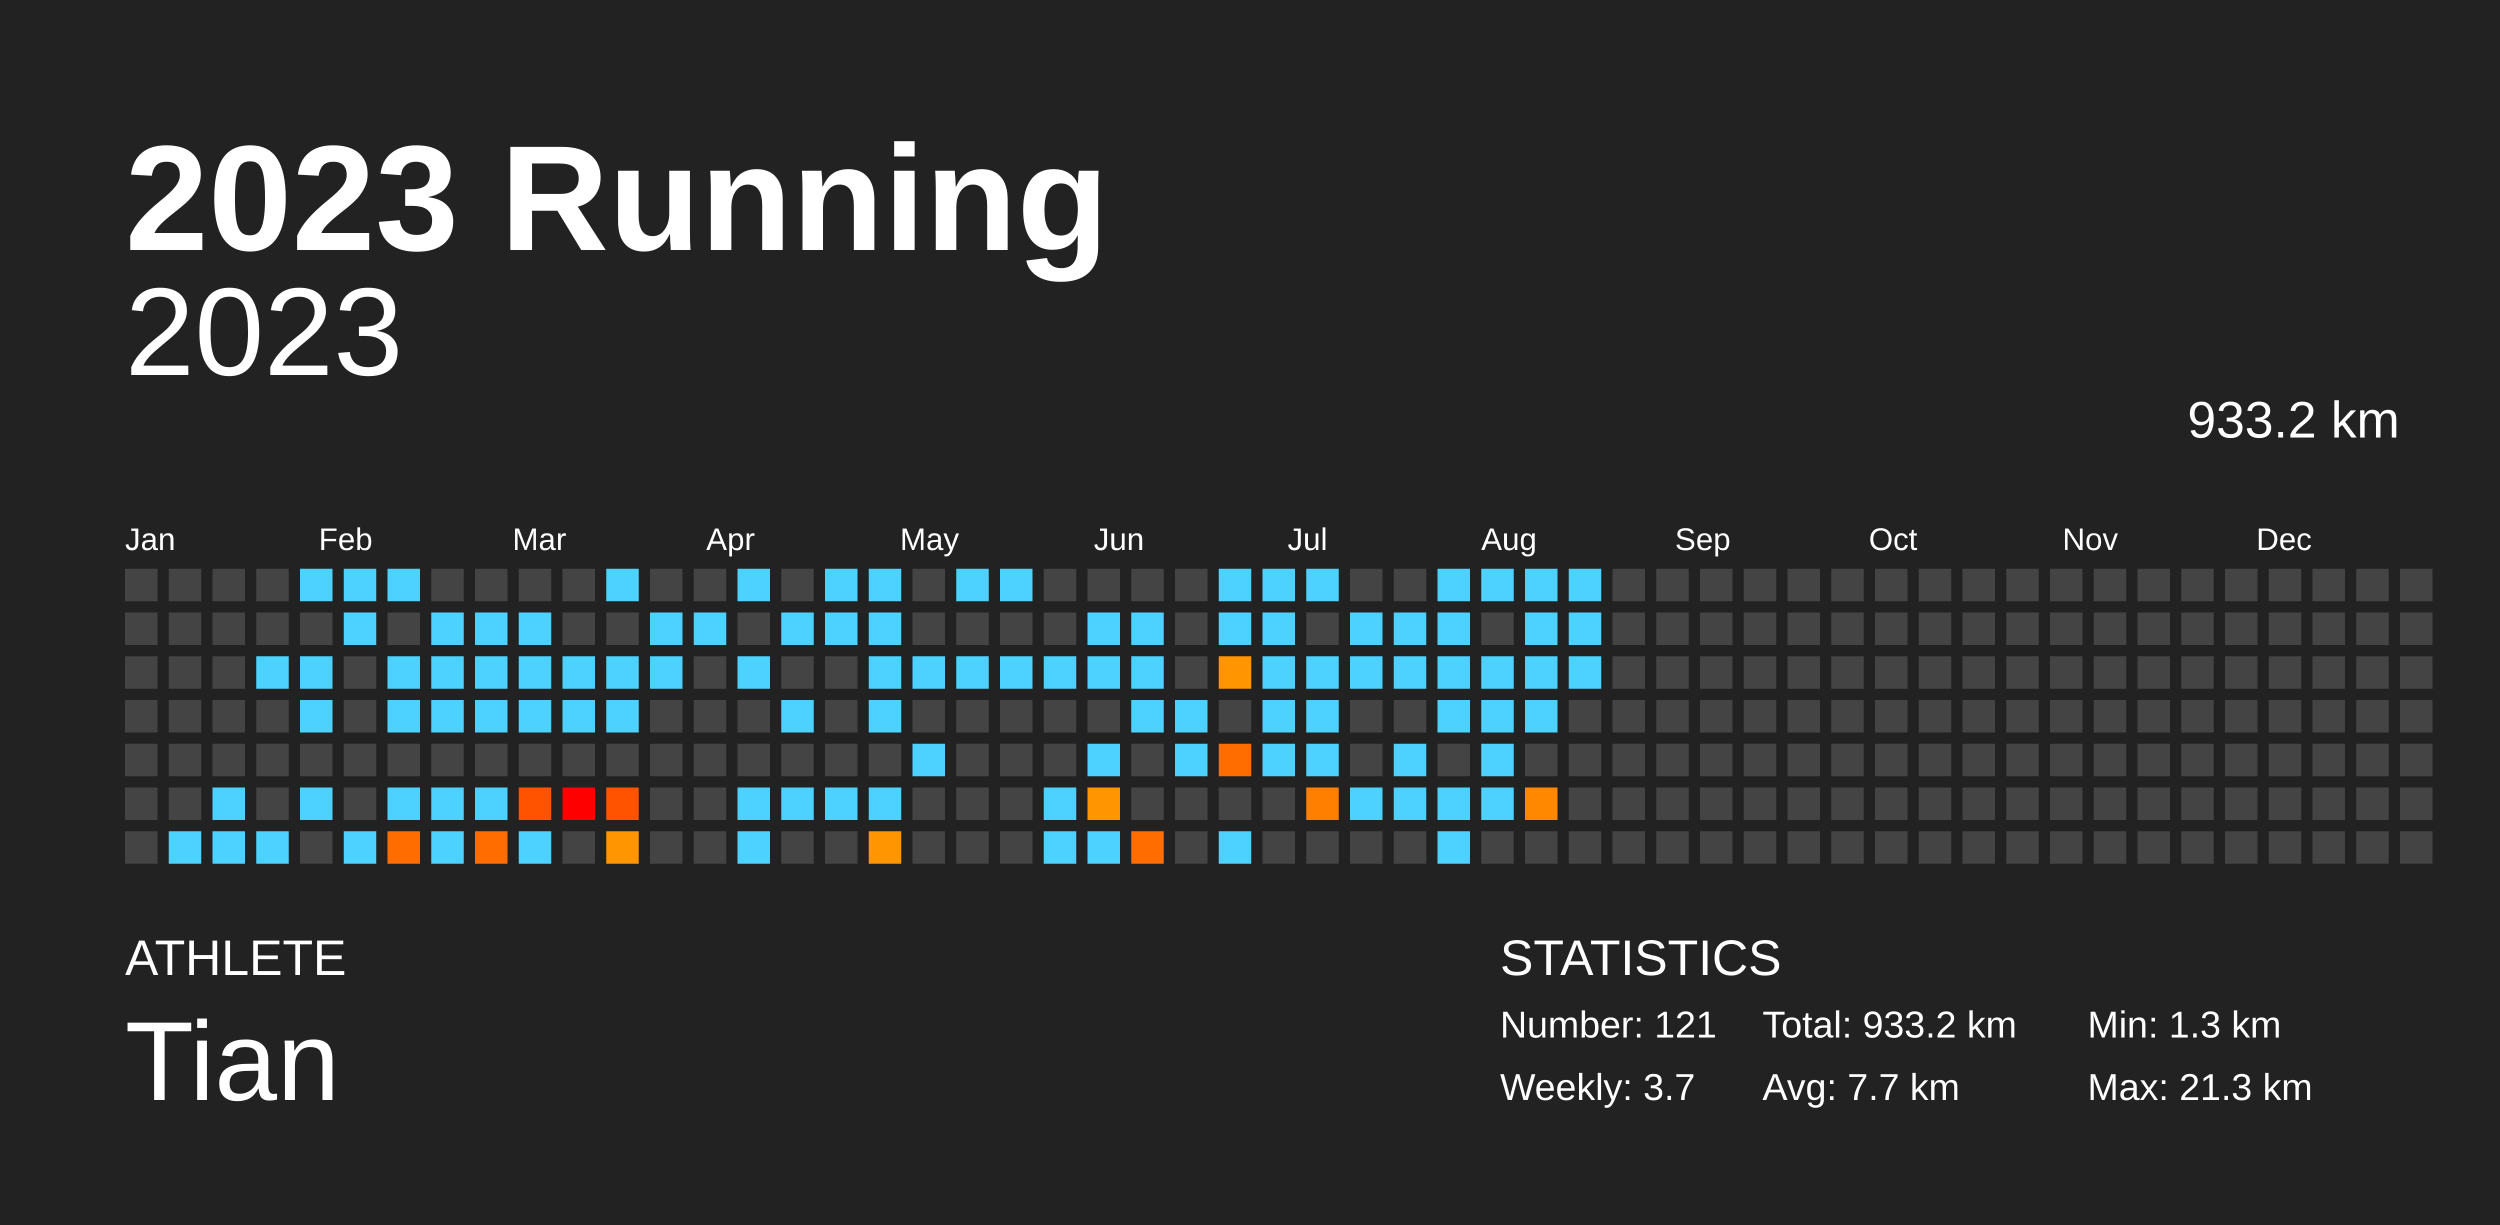
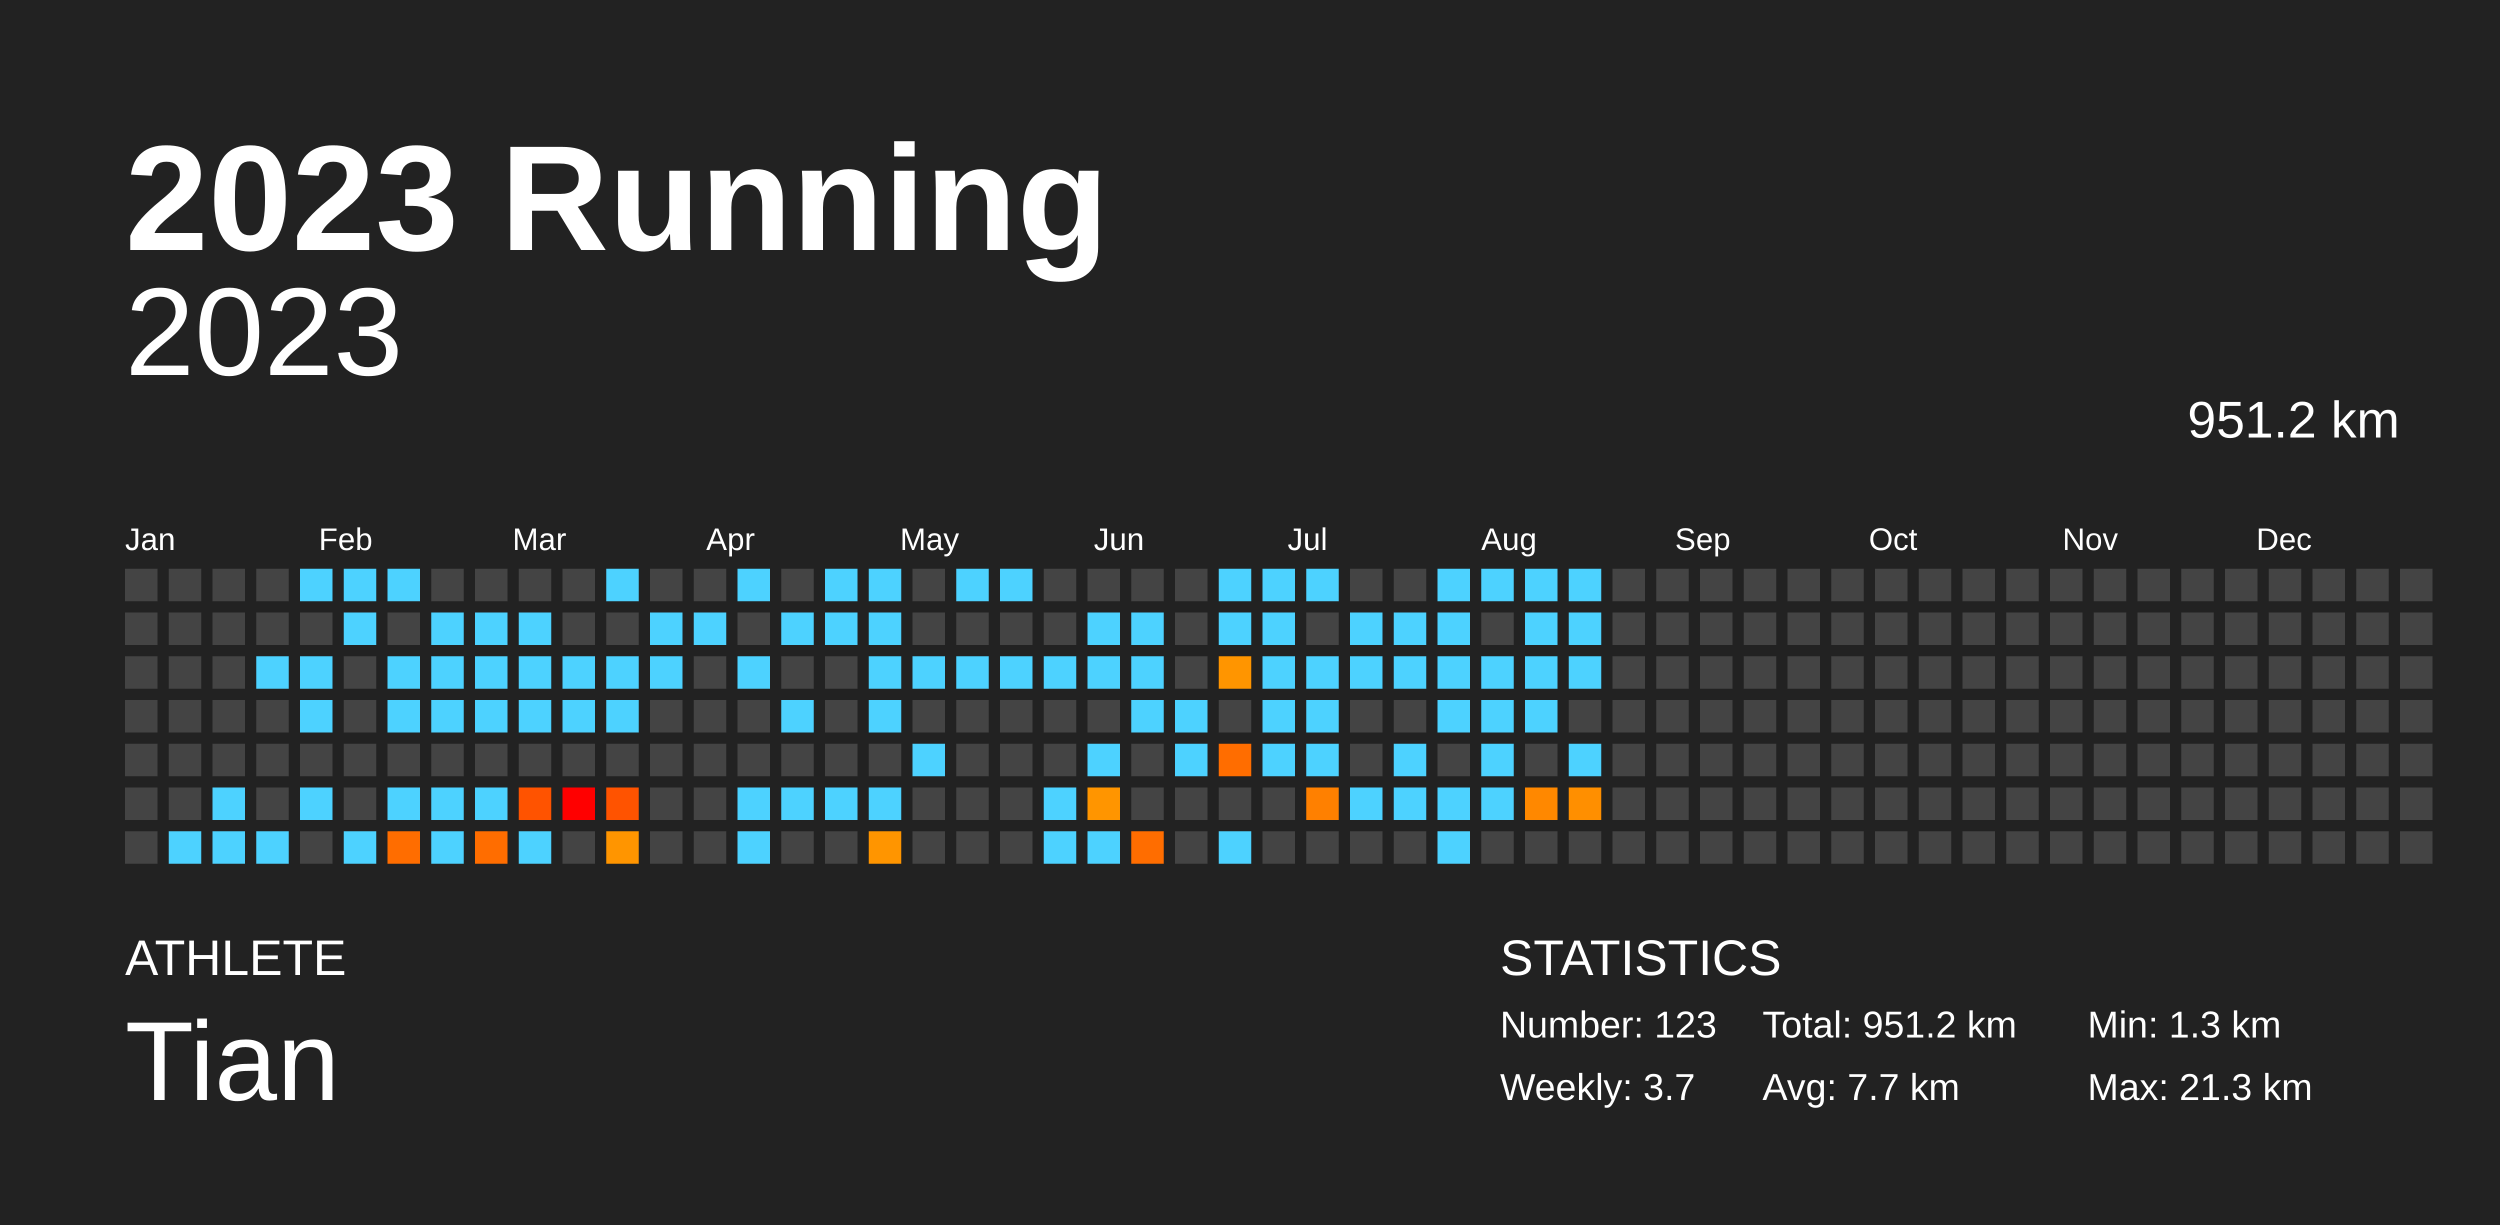
<svg xmlns="http://www.w3.org/2000/svg" baseProfile="full" height="98mm" version="1.1" viewBox="0,0,200,98" width="200mm">
  <defs />
  <rect fill="#222222" height="98" width="200" x="0" y="0" />
  <text fill="#FFFFFF" style="font-size:12px; font-family:Arial; font-weight:bold;" x="10" y="20">2023 Running</text>
  <text fill="#FFFFFF" style="font-size:4px; font-family:Arial" x="10" y="78">ATHLETE</text>
  <text fill="#FFFFFF" style="font-size:9px; font-family:Arial" x="10" y="88">Tian</text>
  <text fill="#FFFFFF" style="font-size:4px; font-family:Arial" x="120" y="78">STATISTICS</text>
-   <text fill="#FFFFFF" style="font-size:3px; font-family:Arial" x="120" y="83">Number: 121</text>
+   <text fill="#FFFFFF" style="font-size:3px; font-family:Arial" x="120" y="83">Number: 123</text>
  <text fill="#FFFFFF" style="font-size:3px; font-family:Arial" x="120" y="88">Weekly: 3.7</text>
-   <text fill="#FFFFFF" style="font-size:3px; font-family:Arial" x="141" y="83">Total: 933.2 km</text>
+   <text fill="#FFFFFF" style="font-size:3px; font-family:Arial" x="141" y="83">Total: 951.2 km</text>
  <text fill="#FFFFFF" style="font-size:3px; font-family:Arial" x="141" y="88">Avg: 7.7 km</text>
  <text fill="#FFFFFF" style="font-size:3px; font-family:Arial" x="167" y="83">Min: 1.3 km</text>
  <text fill="#FFFFFF" style="font-size:3px; font-family:Arial" x="167" y="88">Max: 21.3 km</text>
  <text alignment-baseline="hanging" fill="#FFFFFF" style="font-size:10.0px; font-family:Arial;" x="10" y="30">2023</text>
-   <text alignment-baseline="hanging" fill="#FFFFFF" style="font-size:4.125px; font-family:Arial;" x="175" y="35">933.2 km</text>
+   <text alignment-baseline="hanging" fill="#FFFFFF" style="font-size:4.125px; font-family:Arial;" x="175" y="35">951.2 km</text>
  <text fill="#FFFFFF" style="font-size:2.5px; font-family:Arial" x="10.0" y="44">Jan</text>
  <text fill="#FFFFFF" style="font-size:2.5px; font-family:Arial" x="25.5" y="44">Feb</text>
  <text fill="#FFFFFF" style="font-size:2.5px; font-family:Arial" x="41.0" y="44">Mar</text>
  <text fill="#FFFFFF" style="font-size:2.5px; font-family:Arial" x="56.5" y="44">Apr</text>
  <text fill="#FFFFFF" style="font-size:2.5px; font-family:Arial" x="72.0" y="44">May</text>
  <text fill="#FFFFFF" style="font-size:2.5px; font-family:Arial" x="87.5" y="44">Jun</text>
  <text fill="#FFFFFF" style="font-size:2.5px; font-family:Arial" x="103.0" y="44">Jul</text>
  <text fill="#FFFFFF" style="font-size:2.5px; font-family:Arial" x="118.5" y="44">Aug</text>
  <text fill="#FFFFFF" style="font-size:2.5px; font-family:Arial" x="134.0" y="44">Sep</text>
  <text fill="#FFFFFF" style="font-size:2.5px; font-family:Arial" x="149.5" y="44">Oct</text>
  <text fill="#FFFFFF" style="font-size:2.5px; font-family:Arial" x="165.0" y="44">Nov</text>
  <text fill="#FFFFFF" style="font-size:2.5px; font-family:Arial" x="180.5" y="44">Dec</text>
  <rect fill="#444444" height="2.6" width="2.6" x="10.0" y="45.5" />
  <rect fill="#444444" height="2.6" width="2.6" x="10.0" y="49.0" />
  <rect fill="#444444" height="2.6" width="2.6" x="10.0" y="52.5" />
  <rect fill="#444444" height="2.6" width="2.6" x="10.0" y="56.0" />
  <rect fill="#444444" height="2.6" width="2.6" x="10.0" y="59.5" />
  <rect fill="#444444" height="2.6" width="2.6" x="10.0" y="63.0" />
  <rect fill="#444444" height="2.6" width="2.6" x="10.0" y="66.5" />
  <rect fill="#444444" height="2.6" width="2.6" x="13.5" y="45.5" />
  <rect fill="#444444" height="2.6" width="2.6" x="13.5" y="49.0" />
  <rect fill="#444444" height="2.6" width="2.6" x="13.5" y="52.5" />
  <rect fill="#444444" height="2.6" width="2.6" x="13.5" y="56.0" />
  <rect fill="#444444" height="2.6" width="2.6" x="13.5" y="59.5" />
  <rect fill="#444444" height="2.6" width="2.6" x="13.5" y="63.0" />
  <rect fill="#4dd2ff" height="2.6" width="2.6" x="13.5" y="66.5" />
  <rect fill="#444444" height="2.6" width="2.6" x="17.0" y="45.5" />
  <rect fill="#444444" height="2.6" width="2.6" x="17.0" y="49.0" />
  <rect fill="#444444" height="2.6" width="2.6" x="17.0" y="52.5" />
  <rect fill="#444444" height="2.6" width="2.6" x="17.0" y="56.0" />
  <rect fill="#444444" height="2.6" width="2.6" x="17.0" y="59.5" />
  <rect fill="#4dd2ff" height="2.6" width="2.6" x="17.0" y="63.0" />
  <rect fill="#4dd2ff" height="2.6" width="2.6" x="17.0" y="66.5" />
  <rect fill="#444444" height="2.6" width="2.6" x="20.5" y="45.5" />
  <rect fill="#444444" height="2.6" width="2.6" x="20.5" y="49.0" />
  <rect fill="#4dd2ff" height="2.6" width="2.6" x="20.5" y="52.5" />
  <rect fill="#444444" height="2.6" width="2.6" x="20.5" y="56.0" />
  <rect fill="#444444" height="2.6" width="2.6" x="20.5" y="59.5" />
  <rect fill="#444444" height="2.6" width="2.6" x="20.5" y="63.0" />
  <rect fill="#4dd2ff" height="2.6" width="2.6" x="20.5" y="66.5" />
  <rect fill="#4dd2ff" height="2.6" width="2.6" x="24.0" y="45.5" />
  <rect fill="#444444" height="2.6" width="2.6" x="24.0" y="49.0" />
  <rect fill="#4dd2ff" height="2.6" width="2.6" x="24.0" y="52.5" />
  <rect fill="#4dd2ff" height="2.6" width="2.6" x="24.0" y="56.0" />
  <rect fill="#444444" height="2.6" width="2.6" x="24.0" y="59.5" />
  <rect fill="#4dd2ff" height="2.6" width="2.6" x="24.0" y="63.0" />
  <rect fill="#444444" height="2.6" width="2.6" x="24.0" y="66.5" />
  <rect fill="#4dd2ff" height="2.6" width="2.6" x="27.5" y="45.5" />
  <rect fill="#4dd2ff" height="2.6" width="2.6" x="27.5" y="49.0" />
  <rect fill="#444444" height="2.6" width="2.6" x="27.5" y="52.5" />
  <rect fill="#444444" height="2.6" width="2.6" x="27.5" y="56.0" />
  <rect fill="#444444" height="2.6" width="2.6" x="27.5" y="59.5" />
  <rect fill="#444444" height="2.6" width="2.6" x="27.5" y="63.0" />
  <rect fill="#4dd2ff" height="2.6" width="2.6" x="27.5" y="66.5" />
  <rect fill="#4dd2ff" height="2.6" width="2.6" x="31.0" y="45.5" />
  <rect fill="#444444" height="2.6" width="2.6" x="31.0" y="49.0" />
  <rect fill="#4dd2ff" height="2.6" width="2.6" x="31.0" y="52.5" />
  <rect fill="#4dd2ff" height="2.6" width="2.6" x="31.0" y="56.0" />
  <rect fill="#444444" height="2.6" width="2.6" x="31.0" y="59.5" />
  <rect fill="#4dd2ff" height="2.6" width="2.6" x="31.0" y="63.0" />
  <rect fill="#ff6d00" height="2.6" width="2.6" x="31.0" y="66.5" />
  <rect fill="#444444" height="2.6" width="2.6" x="34.5" y="45.5" />
  <rect fill="#4dd2ff" height="2.6" width="2.6" x="34.5" y="49.0" />
  <rect fill="#4dd2ff" height="2.6" width="2.6" x="34.5" y="52.5" />
  <rect fill="#4dd2ff" height="2.6" width="2.6" x="34.5" y="56.0" />
  <rect fill="#444444" height="2.6" width="2.6" x="34.5" y="59.5" />
  <rect fill="#4dd2ff" height="2.6" width="2.6" x="34.5" y="63.0" />
  <rect fill="#4dd2ff" height="2.6" width="2.6" x="34.5" y="66.5" />
  <rect fill="#444444" height="2.6" width="2.6" x="38.0" y="45.5" />
  <rect fill="#4dd2ff" height="2.6" width="2.6" x="38.0" y="49.0" />
  <rect fill="#4dd2ff" height="2.6" width="2.6" x="38.0" y="52.5" />
  <rect fill="#4dd2ff" height="2.6" width="2.6" x="38.0" y="56.0" />
  <rect fill="#444444" height="2.6" width="2.6" x="38.0" y="59.5" />
  <rect fill="#4dd2ff" height="2.6" width="2.6" x="38.0" y="63.0" />
  <rect fill="#ff6d00" height="2.6" width="2.6" x="38.0" y="66.5" />
  <rect fill="#444444" height="2.6" width="2.6" x="41.5" y="45.5" />
  <rect fill="#4dd2ff" height="2.6" width="2.6" x="41.5" y="49.0" />
  <rect fill="#4dd2ff" height="2.6" width="2.6" x="41.5" y="52.5" />
  <rect fill="#4dd2ff" height="2.6" width="2.6" x="41.5" y="56.0" />
  <rect fill="#444444" height="2.6" width="2.6" x="41.5" y="59.5" />
  <rect fill="#ff5300" height="2.6" width="2.6" x="41.5" y="63.0" />
  <rect fill="#4dd2ff" height="2.6" width="2.6" x="41.5" y="66.5" />
  <rect fill="#444444" height="2.6" width="2.6" x="45.0" y="45.5" />
  <rect fill="#444444" height="2.6" width="2.6" x="45.0" y="49.0" />
  <rect fill="#4dd2ff" height="2.6" width="2.6" x="45.0" y="52.5" />
  <rect fill="#4dd2ff" height="2.6" width="2.6" x="45.0" y="56.0" />
  <rect fill="#444444" height="2.6" width="2.6" x="45.0" y="59.5" />
  <rect fill="red" height="2.6" width="2.6" x="45.0" y="63.0" />
  <rect fill="#444444" height="2.6" width="2.6" x="45.0" y="66.5" />
  <rect fill="#4dd2ff" height="2.6" width="2.6" x="48.5" y="45.5" />
  <rect fill="#444444" height="2.6" width="2.6" x="48.5" y="49.0" />
  <rect fill="#4dd2ff" height="2.6" width="2.6" x="48.5" y="52.5" />
  <rect fill="#4dd2ff" height="2.6" width="2.6" x="48.5" y="56.0" />
  <rect fill="#444444" height="2.6" width="2.6" x="48.5" y="59.5" />
  <rect fill="#ff5300" height="2.6" width="2.6" x="48.5" y="63.0" />
  <rect fill="#ff9500" height="2.6" width="2.6" x="48.5" y="66.5" />
  <rect fill="#444444" height="2.6" width="2.6" x="52.0" y="45.5" />
  <rect fill="#4dd2ff" height="2.6" width="2.6" x="52.0" y="49.0" />
  <rect fill="#4dd2ff" height="2.6" width="2.6" x="52.0" y="52.5" />
  <rect fill="#444444" height="2.6" width="2.6" x="52.0" y="56.0" />
  <rect fill="#444444" height="2.6" width="2.6" x="52.0" y="59.5" />
  <rect fill="#444444" height="2.6" width="2.6" x="52.0" y="63.0" />
  <rect fill="#444444" height="2.6" width="2.6" x="52.0" y="66.5" />
  <rect fill="#444444" height="2.6" width="2.6" x="55.5" y="45.5" />
  <rect fill="#4dd2ff" height="2.6" width="2.6" x="55.5" y="49.0" />
  <rect fill="#444444" height="2.6" width="2.6" x="55.5" y="52.5" />
  <rect fill="#444444" height="2.6" width="2.6" x="55.5" y="56.0" />
  <rect fill="#444444" height="2.6" width="2.6" x="55.5" y="59.5" />
  <rect fill="#444444" height="2.6" width="2.6" x="55.5" y="63.0" />
  <rect fill="#444444" height="2.6" width="2.6" x="55.5" y="66.5" />
  <rect fill="#4dd2ff" height="2.6" width="2.6" x="59.0" y="45.5" />
  <rect fill="#444444" height="2.6" width="2.6" x="59.0" y="49.0" />
  <rect fill="#4dd2ff" height="2.6" width="2.6" x="59.0" y="52.5" />
  <rect fill="#444444" height="2.6" width="2.6" x="59.0" y="56.0" />
  <rect fill="#444444" height="2.6" width="2.6" x="59.0" y="59.5" />
  <rect fill="#4dd2ff" height="2.6" width="2.6" x="59.0" y="63.0" />
  <rect fill="#4dd2ff" height="2.6" width="2.6" x="59.0" y="66.5" />
  <rect fill="#444444" height="2.6" width="2.6" x="62.5" y="45.5" />
  <rect fill="#4dd2ff" height="2.6" width="2.6" x="62.5" y="49.0" />
  <rect fill="#444444" height="2.6" width="2.6" x="62.5" y="52.5" />
  <rect fill="#4dd2ff" height="2.6" width="2.6" x="62.5" y="56.0" />
  <rect fill="#444444" height="2.6" width="2.6" x="62.5" y="59.5" />
  <rect fill="#4dd2ff" height="2.6" width="2.6" x="62.5" y="63.0" />
  <rect fill="#444444" height="2.6" width="2.6" x="62.5" y="66.5" />
  <rect fill="#4dd2ff" height="2.6" width="2.6" x="66.0" y="45.5" />
  <rect fill="#4dd2ff" height="2.6" width="2.6" x="66.0" y="49.0" />
  <rect fill="#444444" height="2.6" width="2.6" x="66.0" y="52.5" />
  <rect fill="#444444" height="2.6" width="2.6" x="66.0" y="56.0" />
  <rect fill="#444444" height="2.6" width="2.6" x="66.0" y="59.5" />
  <rect fill="#4dd2ff" height="2.6" width="2.6" x="66.0" y="63.0" />
  <rect fill="#444444" height="2.6" width="2.6" x="66.0" y="66.5" />
  <rect fill="#4dd2ff" height="2.6" width="2.6" x="69.5" y="45.5" />
  <rect fill="#4dd2ff" height="2.6" width="2.6" x="69.5" y="49.0" />
  <rect fill="#4dd2ff" height="2.6" width="2.6" x="69.5" y="52.5" />
  <rect fill="#4dd2ff" height="2.6" width="2.6" x="69.5" y="56.0" />
  <rect fill="#444444" height="2.6" width="2.6" x="69.5" y="59.5" />
  <rect fill="#4dd2ff" height="2.6" width="2.6" x="69.5" y="63.0" />
  <rect fill="#ff9500" height="2.6" width="2.6" x="69.5" y="66.5" />
  <rect fill="#444444" height="2.6" width="2.6" x="73.0" y="45.5" />
  <rect fill="#444444" height="2.6" width="2.6" x="73.0" y="49.0" />
  <rect fill="#4dd2ff" height="2.6" width="2.6" x="73.0" y="52.5" />
  <rect fill="#444444" height="2.6" width="2.6" x="73.0" y="56.0" />
  <rect fill="#4dd2ff" height="2.6" width="2.6" x="73.0" y="59.5" />
  <rect fill="#444444" height="2.6" width="2.6" x="73.0" y="63.0" />
  <rect fill="#444444" height="2.6" width="2.6" x="73.0" y="66.5" />
  <rect fill="#4dd2ff" height="2.6" width="2.6" x="76.5" y="45.5" />
  <rect fill="#444444" height="2.6" width="2.6" x="76.5" y="49.0" />
  <rect fill="#4dd2ff" height="2.6" width="2.6" x="76.5" y="52.5" />
  <rect fill="#444444" height="2.6" width="2.6" x="76.5" y="56.0" />
  <rect fill="#444444" height="2.6" width="2.6" x="76.5" y="59.5" />
  <rect fill="#444444" height="2.6" width="2.6" x="76.5" y="63.0" />
  <rect fill="#444444" height="2.6" width="2.6" x="76.5" y="66.5" />
  <rect fill="#4dd2ff" height="2.6" width="2.6" x="80.0" y="45.5" />
  <rect fill="#444444" height="2.6" width="2.6" x="80.0" y="49.0" />
  <rect fill="#4dd2ff" height="2.6" width="2.6" x="80.0" y="52.5" />
  <rect fill="#444444" height="2.6" width="2.6" x="80.0" y="56.0" />
  <rect fill="#444444" height="2.6" width="2.6" x="80.0" y="59.5" />
  <rect fill="#444444" height="2.6" width="2.6" x="80.0" y="63.0" />
  <rect fill="#444444" height="2.6" width="2.6" x="80.0" y="66.5" />
  <rect fill="#444444" height="2.6" width="2.6" x="83.5" y="45.5" />
  <rect fill="#444444" height="2.6" width="2.6" x="83.5" y="49.0" />
  <rect fill="#4dd2ff" height="2.6" width="2.6" x="83.5" y="52.5" />
  <rect fill="#444444" height="2.6" width="2.6" x="83.5" y="56.0" />
  <rect fill="#444444" height="2.6" width="2.6" x="83.5" y="59.5" />
  <rect fill="#4dd2ff" height="2.6" width="2.6" x="83.5" y="63.0" />
  <rect fill="#4dd2ff" height="2.6" width="2.6" x="83.5" y="66.5" />
  <rect fill="#444444" height="2.6" width="2.6" x="87.0" y="45.5" />
  <rect fill="#4dd2ff" height="2.6" width="2.6" x="87.0" y="49.0" />
  <rect fill="#4dd2ff" height="2.6" width="2.6" x="87.0" y="52.5" />
  <rect fill="#444444" height="2.6" width="2.6" x="87.0" y="56.0" />
  <rect fill="#4dd2ff" height="2.6" width="2.6" x="87.0" y="59.5" />
  <rect fill="#ff9500" height="2.6" width="2.6" x="87.0" y="63.0" />
  <rect fill="#4dd2ff" height="2.6" width="2.6" x="87.0" y="66.5" />
  <rect fill="#444444" height="2.6" width="2.6" x="90.5" y="45.5" />
  <rect fill="#4dd2ff" height="2.6" width="2.6" x="90.5" y="49.0" />
  <rect fill="#4dd2ff" height="2.6" width="2.6" x="90.5" y="52.5" />
  <rect fill="#4dd2ff" height="2.6" width="2.6" x="90.5" y="56.0" />
  <rect fill="#444444" height="2.6" width="2.6" x="90.5" y="59.5" />
  <rect fill="#444444" height="2.6" width="2.6" x="90.5" y="63.0" />
  <rect fill="#ff6d00" height="2.6" width="2.6" x="90.5" y="66.5" />
  <rect fill="#444444" height="2.6" width="2.6" x="94.0" y="45.5" />
  <rect fill="#444444" height="2.6" width="2.6" x="94.0" y="49.0" />
  <rect fill="#444444" height="2.6" width="2.6" x="94.0" y="52.5" />
  <rect fill="#4dd2ff" height="2.6" width="2.6" x="94.0" y="56.0" />
  <rect fill="#4dd2ff" height="2.6" width="2.6" x="94.0" y="59.5" />
  <rect fill="#444444" height="2.6" width="2.6" x="94.0" y="63.0" />
  <rect fill="#444444" height="2.6" width="2.6" x="94.0" y="66.5" />
  <rect fill="#4dd2ff" height="2.6" width="2.6" x="97.5" y="45.5" />
  <rect fill="#4dd2ff" height="2.6" width="2.6" x="97.5" y="49.0" />
  <rect fill="#ff9500" height="2.6" width="2.6" x="97.5" y="52.5" />
  <rect fill="#444444" height="2.6" width="2.6" x="97.5" y="56.0" />
  <rect fill="#ff6d00" height="2.6" width="2.6" x="97.5" y="59.5" />
  <rect fill="#444444" height="2.6" width="2.6" x="97.5" y="63.0" />
  <rect fill="#4dd2ff" height="2.6" width="2.6" x="97.5" y="66.5" />
  <rect fill="#4dd2ff" height="2.6" width="2.6" x="101.0" y="45.5" />
  <rect fill="#4dd2ff" height="2.6" width="2.6" x="101.0" y="49.0" />
  <rect fill="#4dd2ff" height="2.6" width="2.6" x="101.0" y="52.5" />
  <rect fill="#4dd2ff" height="2.6" width="2.6" x="101.0" y="56.0" />
  <rect fill="#4dd2ff" height="2.6" width="2.6" x="101.0" y="59.5" />
  <rect fill="#444444" height="2.6" width="2.6" x="101.0" y="63.0" />
  <rect fill="#444444" height="2.6" width="2.6" x="101.0" y="66.5" />
  <rect fill="#4dd2ff" height="2.6" width="2.6" x="104.5" y="45.5" />
  <rect fill="#444444" height="2.6" width="2.6" x="104.5" y="49.0" />
  <rect fill="#4dd2ff" height="2.6" width="2.6" x="104.5" y="52.5" />
  <rect fill="#4dd2ff" height="2.6" width="2.6" x="104.5" y="56.0" />
  <rect fill="#4dd2ff" height="2.6" width="2.6" x="104.5" y="59.5" />
  <rect fill="#ff8000" height="2.6" width="2.6" x="104.5" y="63.0" />
  <rect fill="#444444" height="2.6" width="2.6" x="104.5" y="66.5" />
  <rect fill="#444444" height="2.6" width="2.6" x="108.0" y="45.5" />
  <rect fill="#4dd2ff" height="2.6" width="2.6" x="108.0" y="49.0" />
  <rect fill="#4dd2ff" height="2.6" width="2.6" x="108.0" y="52.5" />
  <rect fill="#444444" height="2.6" width="2.6" x="108.0" y="56.0" />
  <rect fill="#444444" height="2.6" width="2.6" x="108.0" y="59.5" />
  <rect fill="#4dd2ff" height="2.6" width="2.6" x="108.0" y="63.0" />
  <rect fill="#444444" height="2.6" width="2.6" x="108.0" y="66.5" />
  <rect fill="#444444" height="2.6" width="2.6" x="111.5" y="45.5" />
  <rect fill="#4dd2ff" height="2.6" width="2.6" x="111.5" y="49.0" />
  <rect fill="#4dd2ff" height="2.6" width="2.6" x="111.5" y="52.5" />
  <rect fill="#444444" height="2.6" width="2.6" x="111.5" y="56.0" />
  <rect fill="#4dd2ff" height="2.6" width="2.6" x="111.5" y="59.5" />
  <rect fill="#4dd2ff" height="2.6" width="2.6" x="111.5" y="63.0" />
  <rect fill="#444444" height="2.6" width="2.6" x="111.5" y="66.5" />
  <rect fill="#4dd2ff" height="2.6" width="2.6" x="115.0" y="45.5" />
  <rect fill="#4dd2ff" height="2.6" width="2.6" x="115.0" y="49.0" />
  <rect fill="#4dd2ff" height="2.6" width="2.6" x="115.0" y="52.5" />
  <rect fill="#4dd2ff" height="2.6" width="2.6" x="115.0" y="56.0" />
  <rect fill="#444444" height="2.6" width="2.6" x="115.0" y="59.5" />
  <rect fill="#4dd2ff" height="2.6" width="2.6" x="115.0" y="63.0" />
  <rect fill="#4dd2ff" height="2.6" width="2.6" x="115.0" y="66.5" />
  <rect fill="#4dd2ff" height="2.6" width="2.6" x="118.5" y="45.5" />
  <rect fill="#444444" height="2.6" width="2.6" x="118.5" y="49.0" />
  <rect fill="#4dd2ff" height="2.6" width="2.6" x="118.5" y="52.5" />
  <rect fill="#4dd2ff" height="2.6" width="2.6" x="118.5" y="56.0" />
  <rect fill="#4dd2ff" height="2.6" width="2.6" x="118.5" y="59.5" />
  <rect fill="#4dd2ff" height="2.6" width="2.6" x="118.5" y="63.0" />
  <rect fill="#444444" height="2.6" width="2.6" x="118.5" y="66.5" />
  <rect fill="#4dd2ff" height="2.6" width="2.6" x="122.0" y="45.5" />
  <rect fill="#4dd2ff" height="2.6" width="2.6" x="122.0" y="49.0" />
  <rect fill="#4dd2ff" height="2.6" width="2.6" x="122.0" y="52.5" />
  <rect fill="#4dd2ff" height="2.6" width="2.6" x="122.0" y="56.0" />
  <rect fill="#444444" height="2.6" width="2.6" x="122.0" y="59.5" />
  <rect fill="#ff8800" height="2.6" width="2.6" x="122.0" y="63.0" />
  <rect fill="#444444" height="2.6" width="2.6" x="122.0" y="66.5" />
  <rect fill="#4dd2ff" height="2.6" width="2.6" x="125.5" y="45.5" />
  <rect fill="#4dd2ff" height="2.6" width="2.6" x="125.5" y="49.0" />
  <rect fill="#4dd2ff" height="2.6" width="2.6" x="125.5" y="52.5" />
  <rect fill="#444444" height="2.6" width="2.6" x="125.5" y="56.0" />
-   <rect fill="#444444" height="2.6" width="2.6" x="125.5" y="59.5" />
-   <rect fill="#444444" height="2.6" width="2.6" x="125.5" y="63.0" />
+   <rect fill="#4dd2ff" height="2.6" width="2.6" x="125.5" y="59.5" />
+   <rect fill="#ff8f00" height="2.6" width="2.6" x="125.5" y="63.0" />
  <rect fill="#444444" height="2.6" width="2.6" x="125.5" y="66.5" />
  <rect fill="#444444" height="2.6" width="2.6" x="129.0" y="45.5" />
  <rect fill="#444444" height="2.6" width="2.6" x="129.0" y="49.0" />
  <rect fill="#444444" height="2.6" width="2.6" x="129.0" y="52.5" />
  <rect fill="#444444" height="2.6" width="2.6" x="129.0" y="56.0" />
  <rect fill="#444444" height="2.6" width="2.6" x="129.0" y="59.5" />
  <rect fill="#444444" height="2.6" width="2.6" x="129.0" y="63.0" />
  <rect fill="#444444" height="2.6" width="2.6" x="129.0" y="66.5" />
  <rect fill="#444444" height="2.6" width="2.6" x="132.5" y="45.5" />
  <rect fill="#444444" height="2.6" width="2.6" x="132.5" y="49.0" />
  <rect fill="#444444" height="2.6" width="2.6" x="132.5" y="52.5" />
  <rect fill="#444444" height="2.6" width="2.6" x="132.5" y="56.0" />
  <rect fill="#444444" height="2.6" width="2.6" x="132.5" y="59.5" />
  <rect fill="#444444" height="2.6" width="2.6" x="132.5" y="63.0" />
  <rect fill="#444444" height="2.6" width="2.6" x="132.5" y="66.5" />
  <rect fill="#444444" height="2.6" width="2.6" x="136.0" y="45.5" />
  <rect fill="#444444" height="2.6" width="2.6" x="136.0" y="49.0" />
  <rect fill="#444444" height="2.6" width="2.6" x="136.0" y="52.5" />
  <rect fill="#444444" height="2.6" width="2.6" x="136.0" y="56.0" />
  <rect fill="#444444" height="2.6" width="2.6" x="136.0" y="59.5" />
  <rect fill="#444444" height="2.6" width="2.6" x="136.0" y="63.0" />
  <rect fill="#444444" height="2.6" width="2.6" x="136.0" y="66.5" />
  <rect fill="#444444" height="2.6" width="2.6" x="139.5" y="45.5" />
  <rect fill="#444444" height="2.6" width="2.6" x="139.5" y="49.0" />
  <rect fill="#444444" height="2.6" width="2.6" x="139.5" y="52.5" />
  <rect fill="#444444" height="2.6" width="2.6" x="139.5" y="56.0" />
  <rect fill="#444444" height="2.6" width="2.6" x="139.5" y="59.5" />
  <rect fill="#444444" height="2.6" width="2.6" x="139.5" y="63.0" />
  <rect fill="#444444" height="2.6" width="2.6" x="139.5" y="66.5" />
  <rect fill="#444444" height="2.6" width="2.6" x="143.0" y="45.5" />
  <rect fill="#444444" height="2.6" width="2.6" x="143.0" y="49.0" />
  <rect fill="#444444" height="2.6" width="2.6" x="143.0" y="52.5" />
  <rect fill="#444444" height="2.6" width="2.6" x="143.0" y="56.0" />
  <rect fill="#444444" height="2.6" width="2.6" x="143.0" y="59.5" />
  <rect fill="#444444" height="2.6" width="2.6" x="143.0" y="63.0" />
  <rect fill="#444444" height="2.6" width="2.6" x="143.0" y="66.5" />
  <rect fill="#444444" height="2.6" width="2.6" x="146.5" y="45.5" />
  <rect fill="#444444" height="2.6" width="2.6" x="146.5" y="49.0" />
  <rect fill="#444444" height="2.6" width="2.6" x="146.5" y="52.5" />
  <rect fill="#444444" height="2.6" width="2.6" x="146.5" y="56.0" />
  <rect fill="#444444" height="2.6" width="2.6" x="146.5" y="59.5" />
  <rect fill="#444444" height="2.6" width="2.6" x="146.5" y="63.0" />
  <rect fill="#444444" height="2.6" width="2.6" x="146.5" y="66.5" />
  <rect fill="#444444" height="2.6" width="2.6" x="150.0" y="45.5" />
  <rect fill="#444444" height="2.6" width="2.6" x="150.0" y="49.0" />
  <rect fill="#444444" height="2.6" width="2.6" x="150.0" y="52.5" />
  <rect fill="#444444" height="2.6" width="2.6" x="150.0" y="56.0" />
  <rect fill="#444444" height="2.6" width="2.6" x="150.0" y="59.5" />
  <rect fill="#444444" height="2.6" width="2.6" x="150.0" y="63.0" />
  <rect fill="#444444" height="2.6" width="2.6" x="150.0" y="66.5" />
  <rect fill="#444444" height="2.6" width="2.6" x="153.5" y="45.5" />
  <rect fill="#444444" height="2.6" width="2.6" x="153.5" y="49.0" />
  <rect fill="#444444" height="2.6" width="2.6" x="153.5" y="52.5" />
  <rect fill="#444444" height="2.6" width="2.6" x="153.5" y="56.0" />
  <rect fill="#444444" height="2.6" width="2.6" x="153.5" y="59.5" />
  <rect fill="#444444" height="2.6" width="2.6" x="153.5" y="63.0" />
  <rect fill="#444444" height="2.6" width="2.6" x="153.5" y="66.5" />
  <rect fill="#444444" height="2.6" width="2.6" x="157.0" y="45.5" />
  <rect fill="#444444" height="2.6" width="2.6" x="157.0" y="49.0" />
  <rect fill="#444444" height="2.6" width="2.6" x="157.0" y="52.5" />
  <rect fill="#444444" height="2.6" width="2.6" x="157.0" y="56.0" />
  <rect fill="#444444" height="2.6" width="2.6" x="157.0" y="59.5" />
  <rect fill="#444444" height="2.6" width="2.6" x="157.0" y="63.0" />
  <rect fill="#444444" height="2.6" width="2.6" x="157.0" y="66.5" />
  <rect fill="#444444" height="2.6" width="2.6" x="160.5" y="45.5" />
  <rect fill="#444444" height="2.6" width="2.6" x="160.5" y="49.0" />
  <rect fill="#444444" height="2.6" width="2.6" x="160.5" y="52.5" />
  <rect fill="#444444" height="2.6" width="2.6" x="160.5" y="56.0" />
  <rect fill="#444444" height="2.6" width="2.6" x="160.5" y="59.5" />
  <rect fill="#444444" height="2.6" width="2.6" x="160.5" y="63.0" />
  <rect fill="#444444" height="2.6" width="2.6" x="160.5" y="66.5" />
  <rect fill="#444444" height="2.6" width="2.6" x="164.0" y="45.5" />
  <rect fill="#444444" height="2.6" width="2.6" x="164.0" y="49.0" />
  <rect fill="#444444" height="2.6" width="2.6" x="164.0" y="52.5" />
  <rect fill="#444444" height="2.6" width="2.6" x="164.0" y="56.0" />
  <rect fill="#444444" height="2.6" width="2.6" x="164.0" y="59.5" />
  <rect fill="#444444" height="2.6" width="2.6" x="164.0" y="63.0" />
  <rect fill="#444444" height="2.6" width="2.6" x="164.0" y="66.5" />
  <rect fill="#444444" height="2.6" width="2.6" x="167.5" y="45.5" />
  <rect fill="#444444" height="2.6" width="2.6" x="167.5" y="49.0" />
  <rect fill="#444444" height="2.6" width="2.6" x="167.5" y="52.5" />
  <rect fill="#444444" height="2.6" width="2.6" x="167.5" y="56.0" />
  <rect fill="#444444" height="2.6" width="2.6" x="167.5" y="59.5" />
  <rect fill="#444444" height="2.6" width="2.6" x="167.5" y="63.0" />
  <rect fill="#444444" height="2.6" width="2.6" x="167.5" y="66.5" />
  <rect fill="#444444" height="2.6" width="2.6" x="171.0" y="45.5" />
  <rect fill="#444444" height="2.6" width="2.6" x="171.0" y="49.0" />
  <rect fill="#444444" height="2.6" width="2.6" x="171.0" y="52.5" />
  <rect fill="#444444" height="2.6" width="2.6" x="171.0" y="56.0" />
  <rect fill="#444444" height="2.6" width="2.6" x="171.0" y="59.5" />
  <rect fill="#444444" height="2.6" width="2.6" x="171.0" y="63.0" />
  <rect fill="#444444" height="2.6" width="2.6" x="171.0" y="66.5" />
  <rect fill="#444444" height="2.6" width="2.6" x="174.5" y="45.5" />
  <rect fill="#444444" height="2.6" width="2.6" x="174.5" y="49.0" />
  <rect fill="#444444" height="2.6" width="2.6" x="174.5" y="52.5" />
  <rect fill="#444444" height="2.6" width="2.6" x="174.5" y="56.0" />
  <rect fill="#444444" height="2.6" width="2.6" x="174.5" y="59.5" />
  <rect fill="#444444" height="2.6" width="2.6" x="174.5" y="63.0" />
  <rect fill="#444444" height="2.6" width="2.6" x="174.5" y="66.5" />
  <rect fill="#444444" height="2.6" width="2.6" x="178.0" y="45.5" />
  <rect fill="#444444" height="2.6" width="2.6" x="178.0" y="49.0" />
  <rect fill="#444444" height="2.6" width="2.6" x="178.0" y="52.5" />
  <rect fill="#444444" height="2.6" width="2.6" x="178.0" y="56.0" />
  <rect fill="#444444" height="2.6" width="2.6" x="178.0" y="59.5" />
  <rect fill="#444444" height="2.6" width="2.6" x="178.0" y="63.0" />
  <rect fill="#444444" height="2.6" width="2.6" x="178.0" y="66.5" />
  <rect fill="#444444" height="2.6" width="2.6" x="181.5" y="45.5" />
  <rect fill="#444444" height="2.6" width="2.6" x="181.5" y="49.0" />
  <rect fill="#444444" height="2.6" width="2.6" x="181.5" y="52.5" />
  <rect fill="#444444" height="2.6" width="2.6" x="181.5" y="56.0" />
  <rect fill="#444444" height="2.6" width="2.6" x="181.5" y="59.5" />
  <rect fill="#444444" height="2.6" width="2.6" x="181.5" y="63.0" />
  <rect fill="#444444" height="2.6" width="2.6" x="181.5" y="66.5" />
  <rect fill="#444444" height="2.6" width="2.6" x="185.0" y="45.5" />
  <rect fill="#444444" height="2.6" width="2.6" x="185.0" y="49.0" />
  <rect fill="#444444" height="2.6" width="2.6" x="185.0" y="52.5" />
  <rect fill="#444444" height="2.6" width="2.6" x="185.0" y="56.0" />
  <rect fill="#444444" height="2.6" width="2.6" x="185.0" y="59.5" />
  <rect fill="#444444" height="2.6" width="2.6" x="185.0" y="63.0" />
  <rect fill="#444444" height="2.6" width="2.6" x="185.0" y="66.5" />
  <rect fill="#444444" height="2.6" width="2.6" x="188.5" y="45.5" />
  <rect fill="#444444" height="2.6" width="2.6" x="188.5" y="49.0" />
  <rect fill="#444444" height="2.6" width="2.6" x="188.5" y="52.5" />
  <rect fill="#444444" height="2.6" width="2.6" x="188.5" y="56.0" />
  <rect fill="#444444" height="2.6" width="2.6" x="188.5" y="59.5" />
  <rect fill="#444444" height="2.6" width="2.6" x="188.5" y="63.0" />
  <rect fill="#444444" height="2.6" width="2.6" x="188.5" y="66.5" />
  <rect fill="#444444" height="2.6" width="2.6" x="192.0" y="45.5" />
  <rect fill="#444444" height="2.6" width="2.6" x="192.0" y="49.0" />
  <rect fill="#444444" height="2.6" width="2.6" x="192.0" y="52.5" />
  <rect fill="#444444" height="2.6" width="2.6" x="192.0" y="56.0" />
  <rect fill="#444444" height="2.6" width="2.6" x="192.0" y="59.5" />
  <rect fill="#444444" height="2.6" width="2.6" x="192.0" y="63.0" />
  <rect fill="#444444" height="2.6" width="2.6" x="192.0" y="66.5" />
</svg>
